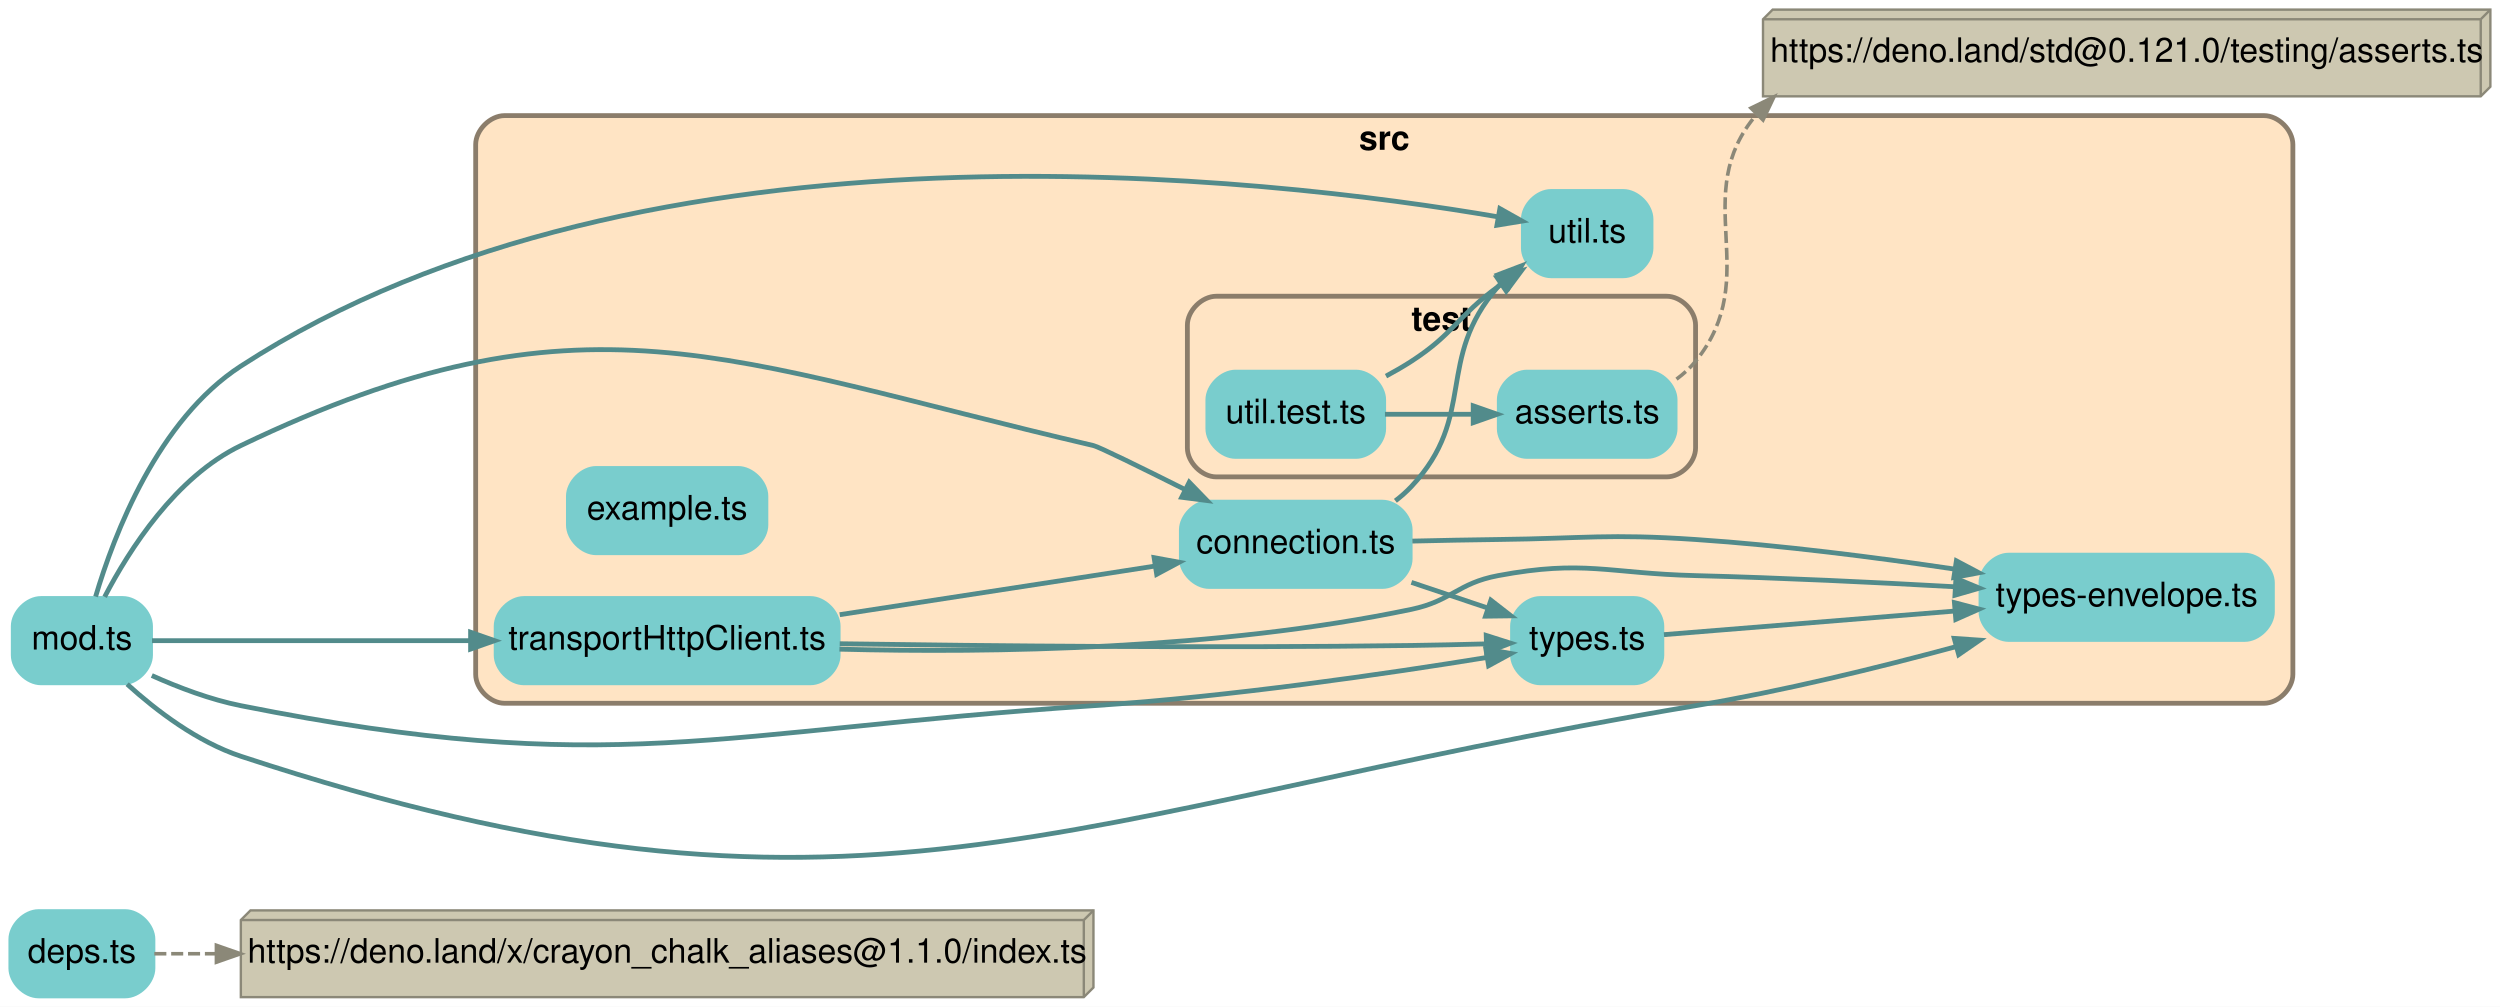
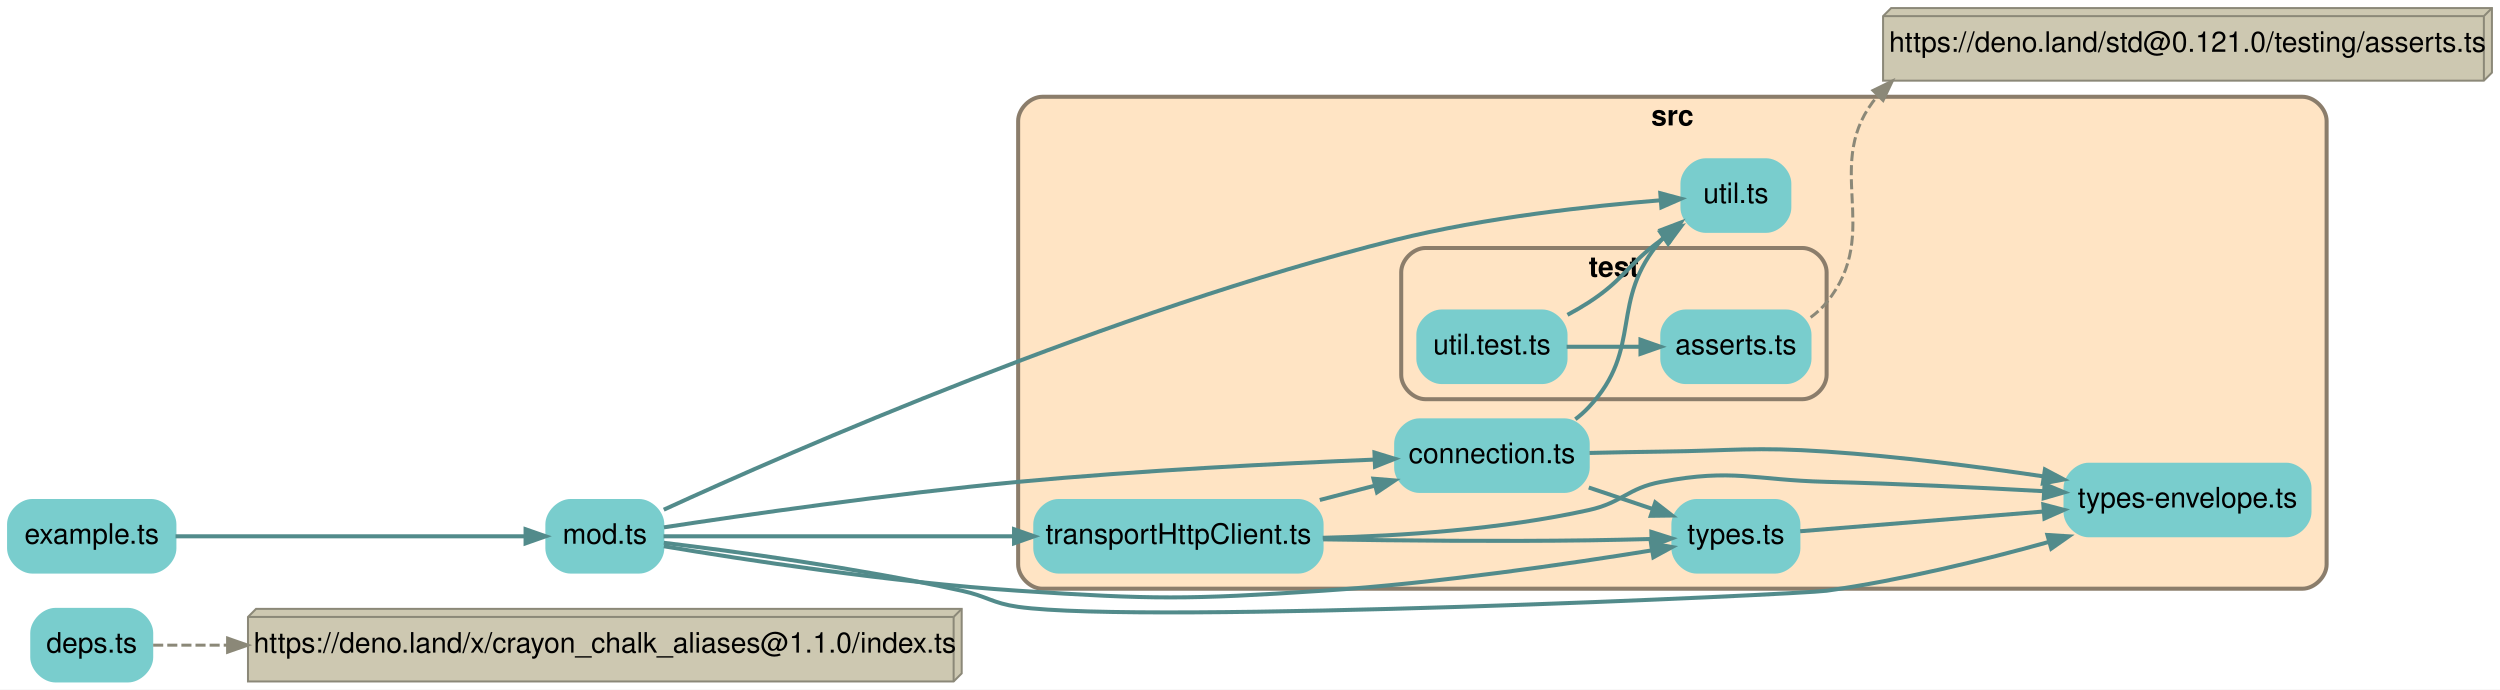
- <svg xmlns="http://www.w3.org/2000/svg" width="1038pt" height="418pt" viewBox="0.00 0.00 1038.00 418.00">
-   <g id="graph0" class="graph" transform="scale(1 1) rotate(0) translate(4 414)">
-     <polygon fill="white" stroke="transparent" points="-4,4 -4,-414 1034,-414 1034,4 -4,4" />
+ <svg xmlns="http://www.w3.org/2000/svg" width="1240pt" height="342pt" viewBox="0.00 0.00 1240.00 342.00">
+   <g id="graph0" class="graph" transform="scale(1 1) rotate(0) translate(4 338)">
+     <polygon fill="white" stroke="transparent" points="-4,4 -4,-338 1236,-338 1236,4 -4,4" />
    <g id="clust1" class="cluster">
-       <path fill="bisque" stroke="#8b7d6b" stroke-width="2" d="M205.5,-122C205.5,-122 936,-122 936,-122 942,-122 948,-128 948,-134 948,-134 948,-354 948,-354 948,-360 942,-366 936,-366 936,-366 205.5,-366 205.5,-366 199.5,-366 193.5,-360 193.5,-354 193.5,-354 193.5,-134 193.5,-134 193.5,-128 199.5,-122 205.5,-122" />
-       <text text-anchor="start" x="560.25" y="-351.8" font-family="Helvetica,sans-Serif" font-weight="bold" font-size="14.00">src</text>
+       <path fill="bisque" stroke="#8b7d6b" stroke-width="2" d="M513,-46C513,-46 1138,-46 1138,-46 1144,-46 1150,-52 1150,-58 1150,-58 1150,-278 1150,-278 1150,-284 1144,-290 1138,-290 1138,-290 513,-290 513,-290 507,-290 501,-284 501,-278 501,-278 501,-58 501,-58 501,-52 507,-46 513,-46" />
+       <text text-anchor="start" x="815" y="-275.8" font-family="Helvetica,sans-Serif" font-weight="bold" font-size="14.00">src</text>
    </g>
    <g id="clust2" class="cluster">
-       <path fill="bisque" stroke="#8b7d6b" stroke-width="2" d="M501,-216C501,-216 688,-216 688,-216 694,-216 700,-222 700,-228 700,-228 700,-279 700,-279 700,-285 694,-291 688,-291 688,-291 501,-291 501,-291 495,-291 489,-285 489,-279 489,-279 489,-228 489,-228 489,-222 495,-216 501,-216" />
-       <text text-anchor="start" x="582" y="-276.8" font-family="Helvetica,sans-Serif" font-weight="bold" font-size="14.00">test</text>
+       <path fill="bisque" stroke="#8b7d6b" stroke-width="2" d="M703,-140C703,-140 890,-140 890,-140 896,-140 902,-146 902,-152 902,-152 902,-203 902,-203 902,-209 896,-215 890,-215 890,-215 703,-215 703,-215 697,-215 691,-209 691,-203 691,-203 691,-152 691,-152 691,-146 697,-140 703,-140" />
+       <text text-anchor="start" x="784" y="-200.8" font-family="Helvetica,sans-Serif" font-weight="bold" font-size="14.00">test</text>
    </g>
    <g id="node1" class="node">
-       <path fill="#79cdcd" stroke="#79cdcd" d="M48,-36C48,-36 12,-36 12,-36 6,-36 0,-30 0,-24 0,-24 0,-12 0,-12 0,-6 6,0 12,0 12,0 48,0 48,0 54,0 60,-6 60,-12 60,-12 60,-24 60,-24 60,-30 54,-36 48,-36" />
-       <text text-anchor="middle" x="30" y="-14.3" font-family="Helvetica,sans-Serif" font-size="14.00">deps.ts</text>
+       <path fill="#79cdcd" stroke="#79cdcd" d="M59.5,-36C59.5,-36 23.5,-36 23.5,-36 17.5,-36 11.5,-30 11.5,-24 11.5,-24 11.5,-12 11.5,-12 11.5,-6 17.5,0 23.5,0 23.5,0 59.5,0 59.5,0 65.5,0 71.5,-6 71.5,-12 71.5,-12 71.5,-24 71.5,-24 71.5,-30 65.5,-36 59.5,-36" />
+       <text text-anchor="middle" x="41.5" y="-14.3" font-family="Helvetica,sans-Serif" font-size="14.00">deps.ts</text>
    </g>
    <g id="node11" class="node">
-       <polygon fill="#cdc8b1" stroke="#8b8878" points="450,-36 100,-36 96,-32 96,0 446,0 450,-4 450,-36" />
-       <polyline fill="none" stroke="#8b8878" points="446,-32 96,-32 " />
-       <polyline fill="none" stroke="#8b8878" points="446,-32 446,0 " />
-       <polyline fill="none" stroke="#8b8878" points="446,-32 450,-36 " />
-       <text text-anchor="middle" x="273" y="-14.3" font-family="Helvetica,sans-Serif" font-size="14.00">https://deno.land/x/crayon_chalk_aliases@1.1.0/index.ts</text>
+       <polygon fill="#cdc8b1" stroke="#8b8878" points="473,-36 123,-36 119,-32 119,0 469,0 473,-4 473,-36" />
+       <polyline fill="none" stroke="#8b8878" points="469,-32 119,-32 " />
+       <polyline fill="none" stroke="#8b8878" points="469,-32 469,0 " />
+       <polyline fill="none" stroke="#8b8878" points="469,-32 473,-36 " />
+       <text text-anchor="middle" x="296" y="-14.3" font-family="Helvetica,sans-Serif" font-size="14.00">https://deno.land/x/crayon_chalk_aliases@1.1.0/index.ts</text>
+     </g>
+     <g id="edge16" class="edge">
+       <path fill="none" stroke="#8b8878" stroke-width="1.5" stroke-dasharray="5,2" d="M71.96,-18C82.32,-18 94.86,-18 108.65,-18" />
+       <polygon fill="#8b8878" stroke="#8b8878" stroke-width="1.5" points="108.89,-21.5 118.89,-18 108.89,-14.5 108.89,-21.5" />
+     </g>
+     <g id="node2" class="node">
+       <path fill="#79cdcd" stroke="#79cdcd" d="M71,-90C71,-90 12,-90 12,-90 6,-90 0,-84 0,-78 0,-78 0,-66 0,-66 0,-60 6,-54 12,-54 12,-54 71,-54 71,-54 77,-54 83,-60 83,-66 83,-66 83,-78 83,-78 83,-84 77,-90 71,-90" />
+       <text text-anchor="middle" x="41.5" y="-68.3" font-family="Helvetica,sans-Serif" font-size="14.00">example.ts</text>
+     </g>
+     <g id="node3" class="node">
+       <path fill="#79cdcd" stroke="#79cdcd" d="M313,-90C313,-90 279,-90 279,-90 273,-90 267,-84 267,-78 267,-78 267,-66 267,-66 267,-60 273,-54 279,-54 279,-54 313,-54 313,-54 319,-54 325,-60 325,-66 325,-66 325,-78 325,-78 325,-84 319,-90 313,-90" />
+       <text text-anchor="middle" x="296" y="-68.3" font-family="Helvetica,sans-Serif" font-size="14.00">mod.ts</text>
+     </g>
+     <g id="edge1" class="edge">
+       <path fill="none" stroke="#528b8b" stroke-width="2" d="M83.07,-72C130.89,-72 209.77,-72 256.62,-72" />
+       <polygon fill="#528b8b" stroke="#528b8b" stroke-width="2" points="256.68,-75.5 266.68,-72 256.68,-68.5 256.68,-75.5" />
+     </g>
+     <g id="node4" class="node">
+       <path fill="#79cdcd" stroke="#79cdcd" d="M772,-130C772,-130 700,-130 700,-130 694,-130 688,-124 688,-118 688,-118 688,-106 688,-106 688,-100 694,-94 700,-94 700,-94 772,-94 772,-94 778,-94 784,-100 784,-106 784,-106 784,-118 784,-118 784,-124 778,-130 772,-130" />
+       <text text-anchor="middle" x="736" y="-108.3" font-family="Helvetica,sans-Serif" font-size="14.00">connection.ts</text>
+     </g>
+     <g id="edge6" class="edge">
+       <path fill="none" stroke="#528b8b" stroke-width="2" d="M325.3,-76.44C364.62,-82.45 438.04,-93.09 501,-99 561.2,-104.65 630.35,-108.12 677.78,-110.04" />
+       <polygon fill="#528b8b" stroke="#528b8b" stroke-width="2" points="677.73,-113.54 687.86,-110.44 678.01,-106.54 677.73,-113.54" />
+     </g>
+     <g id="node5" class="node">
+       <path fill="#79cdcd" stroke="#79cdcd" d="M640,-90C640,-90 521,-90 521,-90 515,-90 509,-84 509,-78 509,-78 509,-66 509,-66 509,-60 515,-54 521,-54 521,-54 640,-54 640,-54 646,-54 652,-60 652,-66 652,-66 652,-78 652,-78 652,-84 646,-90 640,-90" />
+       <text text-anchor="middle" x="580.5" y="-68.3" font-family="Helvetica,sans-Serif" font-size="14.00">transportHttpClient.ts</text>
+     </g>
+     <g id="edge5" class="edge">
+       <path fill="none" stroke="#528b8b" stroke-width="2" d="M325.12,-72C365.21,-72 440.39,-72 498.66,-72" />
+       <polygon fill="#528b8b" stroke="#528b8b" stroke-width="2" points="498.96,-75.5 508.96,-72 498.96,-68.5 498.96,-75.5" />
+     </g>
+     <g id="node6" class="node">
+       <path fill="#79cdcd" stroke="#79cdcd" d="M1130,-108C1130,-108 1032,-108 1032,-108 1026,-108 1020,-102 1020,-96 1020,-96 1020,-84 1020,-84 1020,-78 1026,-72 1032,-72 1032,-72 1130,-72 1130,-72 1136,-72 1142,-78 1142,-84 1142,-84 1142,-96 1142,-96 1142,-102 1136,-108 1130,-108" />
+       <text text-anchor="middle" x="1081" y="-86.3" font-family="Helvetica,sans-Serif" font-size="14.00">types-envelope.ts</text>
+     </g>
+     <g id="edge2" class="edge">
+       <path fill="none" stroke="#528b8b" stroke-width="2" d="M325.24,-68.78C360.18,-64.55 421.36,-56.29 473,-45 485.64,-42.24 488.18,-38.8 501,-37 564.02,-28.17 889.15,-43.19 902,-45 938.9,-50.19 979.22,-60.03 1012.14,-69.18" />
+       <polygon fill="#528b8b" stroke="#528b8b" stroke-width="2" points="1011.53,-72.65 1022.11,-71.99 1013.43,-65.91 1011.53,-72.65" />
+     </g>
+     <g id="node7" class="node">
+       <path fill="#79cdcd" stroke="#79cdcd" d="M876.5,-90C876.5,-90 837.5,-90 837.5,-90 831.5,-90 825.5,-84 825.5,-78 825.5,-78 825.5,-66 825.5,-66 825.5,-60 831.5,-54 837.5,-54 837.5,-54 876.5,-54 876.5,-54 882.5,-54 888.5,-60 888.5,-66 888.5,-66 888.5,-78 888.5,-78 888.5,-84 882.5,-90 876.5,-90" />
+       <text text-anchor="middle" x="857" y="-68.3" font-family="Helvetica,sans-Serif" font-size="14.00">types.ts</text>
+     </g>
+     <g id="edge3" class="edge">
+       <path fill="none" stroke="#528b8b" stroke-width="2" d="M325.26,-67.06C364.54,-60.47 437.9,-49.16 501,-45 567.97,-40.59 585.03,-40.59 652,-45 709.02,-48.76 774.42,-58.36 815.47,-65.04" />
+       <polygon fill="#528b8b" stroke="#528b8b" stroke-width="2" points="814.93,-68.49 825.37,-66.66 816.07,-61.59 814.93,-68.49" />
+     </g>
+     <g id="node8" class="node">
+       <path fill="#79cdcd" stroke="#79cdcd" d="M872,-259C872,-259 842,-259 842,-259 836,-259 830,-253 830,-247 830,-247 830,-235 830,-235 830,-229 836,-223 842,-223 842,-223 872,-223 872,-223 878,-223 884,-229 884,-235 884,-235 884,-247 884,-247 884,-253 878,-259 872,-259" />
+       <text text-anchor="middle" x="857" y="-237.3" font-family="Helvetica,sans-Serif" font-size="14.00">util.ts</text>
+     </g>
+     <g id="edge4" class="edge">
+       <path fill="none" stroke="#528b8b" stroke-width="2" d="M325.22,-85.19C388.59,-114.24 547.64,-183.92 688,-219 732.61,-230.15 785.39,-235.89 819.72,-238.66" />
+       <polygon fill="#528b8b" stroke="#528b8b" stroke-width="2" points="819.51,-242.16 829.75,-239.43 820.05,-235.18 819.51,-242.16" />
+     </g>
+     <g id="edge8" class="edge">
+       <path fill="none" stroke="#528b8b" stroke-width="2" d="M784.4,-113.34C796.04,-113.61 808.47,-113.86 820,-114 856.44,-114.44 865.64,-116.44 902,-114 937.67,-111.61 977.09,-106.54 1009.74,-101.68" />
+       <polygon fill="#528b8b" stroke="#528b8b" stroke-width="2" points="1010.29,-105.14 1019.65,-100.18 1009.24,-98.22 1010.29,-105.14" />
+     </g>
+     <g id="edge7" class="edge">
+       <path fill="none" stroke="#528b8b" stroke-width="2" d="M784.03,-96.19C794.57,-92.65 805.65,-88.92 815.87,-85.49" />
+       <polygon fill="#528b8b" stroke="#528b8b" stroke-width="2" points="817.01,-88.8 825.37,-82.3 814.78,-82.16 817.01,-88.8" />
+     </g>
+     <g id="edge9" class="edge">
+       <path fill="none" stroke="#528b8b" stroke-width="2" d="M777.37,-130.06C779.75,-131.88 781.99,-133.86 784,-136 811.52,-165.31 793.62,-188.66 820,-219 820.61,-219.7 821.25,-220.39 821.91,-221.06" />
+       <polygon fill="#528b8b" stroke="#528b8b" stroke-width="2" points="819.81,-223.86 829.71,-227.63 824.32,-218.51 819.81,-223.86" />
+     </g>
+     <g id="edge14" class="edge">
+       <path fill="none" stroke="#528b8b" stroke-width="2" d="M650.62,-90.01C659.75,-92.39 669.03,-94.81 677.93,-97.13" />
+       <polygon fill="#528b8b" stroke="#528b8b" stroke-width="2" points="677.24,-100.56 687.8,-99.7 679,-93.79 677.24,-100.56" />
+     </g>
+     <g id="edge13" class="edge">
+       <path fill="none" stroke="#528b8b" stroke-width="2" d="M652.06,-71.25C691.32,-72.15 740.83,-75.46 784,-85 800.76,-88.7 803.13,-95.83 820,-99 855.82,-105.72 865.57,-99.92 902,-99 937.45,-98.1 976.83,-96.21 1009.52,-94.38" />
+       <polygon fill="#528b8b" stroke="#528b8b" stroke-width="2" points="1010.1,-97.86 1019.88,-93.8 1009.7,-90.87 1010.1,-97.86" />
+     </g>
+     <g id="edge12" class="edge">
+       <path fill="none" stroke="#528b8b" stroke-width="2" d="M652.26,-70.48C691.14,-69.85 740.23,-69.39 784,-70 794.02,-70.14 804.83,-70.39 814.94,-70.66" />
+       <polygon fill="#528b8b" stroke="#528b8b" stroke-width="2" points="815.08,-74.17 825.17,-70.96 815.28,-67.17 815.08,-74.17" />
    </g>
    <g id="edge15" class="edge">
-       <path fill="none" stroke="#8b8878" stroke-width="1.5" stroke-dasharray="5,2" d="M60.07,-18C67.6,-18 76.28,-18 85.74,-18" />
-       <polygon fill="#8b8878" stroke="#8b8878" stroke-width="1.5" points="85.86,-21.5 95.86,-18 85.86,-14.5 85.86,-21.5" />
+       <path fill="none" stroke="#528b8b" stroke-width="2" d="M888.87,-74.5C919.95,-77.02 968.98,-81 1009.6,-84.29" />
+       <polygon fill="#528b8b" stroke="#528b8b" stroke-width="2" points="1009.48,-87.79 1019.73,-85.11 1010.05,-80.82 1009.48,-87.79" />
    </g>
-     <g id="node2" class="node">
-       <path fill="#79cdcd" stroke="#79cdcd" d="M47,-166C47,-166 13,-166 13,-166 7,-166 1,-160 1,-154 1,-154 1,-142 1,-142 1,-136 7,-130 13,-130 13,-130 47,-130 47,-130 53,-130 59,-136 59,-142 59,-142 59,-154 59,-154 59,-160 53,-166 47,-166" />
-       <text text-anchor="middle" x="30" y="-144.3" font-family="Helvetica,sans-Serif" font-size="14.00">mod.ts</text>
+     <g id="node9" class="node">
+       <path fill="#79cdcd" stroke="#79cdcd" d="M882,-184C882,-184 832,-184 832,-184 826,-184 820,-178 820,-172 820,-172 820,-160 820,-160 820,-154 826,-148 832,-148 832,-148 882,-148 882,-148 888,-148 894,-154 894,-160 894,-160 894,-172 894,-172 894,-178 888,-184 882,-184" />
+       <text text-anchor="middle" x="857" y="-162.3" font-family="Helvetica,sans-Serif" font-size="14.00">asserts.ts</text>
    </g>
-     <g id="node3" class="node">
-       <path fill="#79cdcd" stroke="#79cdcd" d="M570,-206C570,-206 498,-206 498,-206 492,-206 486,-200 486,-194 486,-194 486,-182 486,-182 486,-176 492,-170 498,-170 498,-170 570,-170 570,-170 576,-170 582,-176 582,-182 582,-182 582,-194 582,-194 582,-200 576,-206 570,-206" />
-       <text text-anchor="middle" x="534" y="-184.3" font-family="Helvetica,sans-Serif" font-size="14.00">connection.ts</text>
+     <g id="node12" class="node">
+       <polygon fill="#cdc8b1" stroke="#8b8878" points="1232,-334 934,-334 930,-330 930,-298 1228,-298 1232,-302 1232,-334" />
+       <polyline fill="none" stroke="#8b8878" points="1228,-330 930,-330 " />
+       <polyline fill="none" stroke="#8b8878" points="1228,-330 1228,-298 " />
+       <polyline fill="none" stroke="#8b8878" points="1228,-330 1232,-334 " />
+       <text text-anchor="middle" x="1081" y="-312.3" font-family="Helvetica,sans-Serif" font-size="14.00">https://deno.land/std@0.121.0/testing/asserts.ts</text>
    </g>
-     <g id="edge5" class="edge">
-       <path fill="none" stroke="#528b8b" stroke-width="2" d="M39.45,-166.19C49.69,-185.84 69.01,-216.05 96,-229 237.86,-297.05 296.79,-264.78 450,-229 452.29,-228.47 469.79,-219.87 488.13,-210.69" />
-       <polygon fill="#528b8b" stroke="#528b8b" stroke-width="2" points="489.77,-213.78 497.14,-206.17 486.63,-207.53 489.77,-213.78" />
+     <g id="edge17" class="edge">
+       <path fill="none" stroke="#8b8878" stroke-width="1.5" stroke-dasharray="5,2" d="M894.09,-180.58C897.03,-182.75 899.74,-185.22 902,-188 930.7,-223.3 898.54,-256.78 927.41,-290.56" />
+       <polygon fill="#8b8878" stroke="#8b8878" stroke-width="1.5" points="925.02,-293.12 934.54,-297.77 930,-288.2 925.02,-293.12" />
    </g>
-     <g id="node5" class="node">
-       <path fill="#79cdcd" stroke="#79cdcd" d="M332.5,-166C332.5,-166 213.5,-166 213.5,-166 207.5,-166 201.5,-160 201.5,-154 201.5,-154 201.5,-142 201.5,-142 201.5,-136 207.5,-130 213.5,-130 213.5,-130 332.5,-130 332.5,-130 338.5,-130 344.5,-136 344.5,-142 344.5,-142 344.5,-154 344.5,-154 344.5,-160 338.5,-166 332.5,-166" />
-       <text text-anchor="middle" x="273" y="-144.3" font-family="Helvetica,sans-Serif" font-size="14.00">transportHttpClient.ts</text>
-     </g>
-     <g id="edge4" class="edge">
-       <path fill="none" stroke="#528b8b" stroke-width="2" d="M59.12,-148C91.32,-148 145.53,-148 191.19,-148" />
-       <polygon fill="#528b8b" stroke="#528b8b" stroke-width="2" points="191.39,-151.5 201.39,-148 191.39,-144.5 191.39,-151.5" />
-     </g>
-     <g id="node6" class="node">
-       <path fill="#79cdcd" stroke="#79cdcd" d="M928,-184C928,-184 830,-184 830,-184 824,-184 818,-178 818,-172 818,-172 818,-160 818,-160 818,-154 824,-148 830,-148 830,-148 928,-148 928,-148 934,-148 940,-154 940,-160 940,-160 940,-172 940,-172 940,-178 934,-184 928,-184" />
-       <text text-anchor="middle" x="879" y="-162.3" font-family="Helvetica,sans-Serif" font-size="14.00">types-envelope.ts</text>
-     </g>
-     <g id="edge1" class="edge">
-       <path fill="none" stroke="#528b8b" stroke-width="2" d="M48.78,-129.94C60.92,-118.95 78.01,-105.92 96,-100 351.14,-16.01 435.07,-76.69 700,-121 736.04,-127.03 775.5,-136.68 808.08,-145.5" />
-       <polygon fill="#528b8b" stroke="#528b8b" stroke-width="2" points="807.4,-148.94 817.97,-148.21 809.25,-142.19 807.4,-148.94" />
-     </g>
-     <g id="node7" class="node">
-       <path fill="#79cdcd" stroke="#79cdcd" d="M674.5,-166C674.5,-166 635.5,-166 635.5,-166 629.5,-166 623.5,-160 623.5,-154 623.5,-154 623.5,-142 623.5,-142 623.5,-136 629.5,-130 635.5,-130 635.5,-130 674.5,-130 674.5,-130 680.5,-130 686.5,-136 686.5,-142 686.5,-142 686.5,-154 686.5,-154 686.5,-160 680.5,-166 674.5,-166" />
-       <text text-anchor="middle" x="655" y="-144.3" font-family="Helvetica,sans-Serif" font-size="14.00">types.ts</text>
-     </g>
-     <g id="edge2" class="edge">
-       <path fill="none" stroke="#528b8b" stroke-width="2" d="M59.03,-133.52C70.22,-128.5 83.42,-123.51 96,-121 250.29,-90.23 293.01,-110.66 450,-121 507.02,-124.76 572.42,-134.36 613.47,-141.04" />
-       <polygon fill="#528b8b" stroke="#528b8b" stroke-width="2" points="612.93,-144.49 623.37,-142.66 614.07,-137.59 612.93,-144.49" />
-     </g>
-     <g id="node8" class="node">
-       <path fill="#79cdcd" stroke="#79cdcd" d="M670,-335C670,-335 640,-335 640,-335 634,-335 628,-329 628,-323 628,-323 628,-311 628,-311 628,-305 634,-299 640,-299 640,-299 670,-299 670,-299 676,-299 682,-305 682,-311 682,-311 682,-323 682,-323 682,-329 676,-335 670,-335" />
-       <text text-anchor="middle" x="655" y="-313.3" font-family="Helvetica,sans-Serif" font-size="14.00">util.ts</text>
-     </g>
-     <g id="edge3" class="edge">
-       <path fill="none" stroke="#528b8b" stroke-width="2" d="M35.69,-166.28C43.44,-192.39 61.59,-239.68 96,-262 264.46,-371.27 523.71,-340.16 618.08,-323.95" />
-       <polygon fill="#528b8b" stroke="#528b8b" stroke-width="2" points="618.75,-327.39 627.98,-322.2 617.53,-320.49 618.75,-327.39" />
-     </g>
-     <g id="edge7" class="edge">
-       <path fill="none" stroke="#528b8b" stroke-width="2" d="M582.4,-189.34C594.04,-189.61 606.47,-189.86 618,-190 654.44,-190.44 663.64,-192.44 700,-190 735.67,-187.61 775.09,-182.54 807.74,-177.68" />
-       <polygon fill="#528b8b" stroke="#528b8b" stroke-width="2" points="808.29,-181.14 817.65,-176.18 807.24,-174.22 808.29,-181.14" />
-     </g>
-     <g id="edge6" class="edge">
-       <path fill="none" stroke="#528b8b" stroke-width="2" d="M582.03,-172.19C592.57,-168.65 603.65,-164.92 613.87,-161.49" />
-       <polygon fill="#528b8b" stroke="#528b8b" stroke-width="2" points="615.01,-164.8 623.37,-158.3 612.78,-158.16 615.01,-164.8" />
-     </g>
-     <g id="edge8" class="edge">
-       <path fill="none" stroke="#528b8b" stroke-width="2" d="M575.37,-206.06C577.75,-207.88 579.99,-209.86 582,-212 609.52,-241.31 591.62,-264.66 618,-295 618.61,-295.7 619.25,-296.39 619.91,-297.06" />
-       <polygon fill="#528b8b" stroke="#528b8b" stroke-width="2" points="617.81,-299.86 627.71,-303.63 622.32,-294.51 617.81,-299.86" />
-     </g>
-     <g id="node4" class="node">
-       <path fill="#79cdcd" stroke="#79cdcd" d="M302.5,-220C302.5,-220 243.5,-220 243.5,-220 237.5,-220 231.5,-214 231.5,-208 231.5,-208 231.5,-196 231.5,-196 231.5,-190 237.5,-184 243.5,-184 243.5,-184 302.5,-184 302.5,-184 308.5,-184 314.5,-190 314.5,-196 314.5,-196 314.5,-208 314.5,-208 314.5,-214 308.5,-220 302.5,-220" />
-       <text text-anchor="middle" x="273" y="-198.3" font-family="Helvetica,sans-Serif" font-size="14.00">example.ts</text>
-     </g>
-     <g id="edge13" class="edge">
-       <path fill="none" stroke="#528b8b" stroke-width="2" d="M344.66,-158.79C376.8,-163.71 415.33,-169.63 450,-175 458.29,-176.28 467.04,-177.65 475.63,-178.99" />
-       <polygon fill="#528b8b" stroke="#528b8b" stroke-width="2" points="475.18,-182.46 485.6,-180.55 476.26,-175.55 475.18,-182.46" />
-     </g>
-     <g id="edge12" class="edge">
-       <path fill="none" stroke="#528b8b" stroke-width="2" d="M344.53,-144.46C407.49,-142.84 501.85,-144.21 582,-161 598.8,-164.52 601.13,-171.83 618,-175 653.82,-181.72 663.57,-175.92 700,-175 735.45,-174.1 774.83,-172.21 807.52,-170.38" />
-       <polygon fill="#528b8b" stroke="#528b8b" stroke-width="2" points="808.1,-173.86 817.88,-169.8 807.7,-166.87 808.1,-173.86" />
+     <g id="node10" class="node">
+       <path fill="#79cdcd" stroke="#79cdcd" d="M761,-184C761,-184 711,-184 711,-184 705,-184 699,-178 699,-172 699,-172 699,-160 699,-160 699,-154 705,-148 711,-148 711,-148 761,-148 761,-148 767,-148 773,-154 773,-160 773,-160 773,-172 773,-172 773,-178 767,-184 761,-184" />
+       <text text-anchor="middle" x="736" y="-162.3" font-family="Helvetica,sans-Serif" font-size="14.00">util.test.ts</text>
    </g>
    <g id="edge11" class="edge">
-       <path fill="none" stroke="#528b8b" stroke-width="2" d="M344.65,-146.72C407.08,-145.79 500.59,-144.87 582,-146 592.02,-146.14 602.83,-146.39 612.94,-146.66" />
-       <polygon fill="#528b8b" stroke="#528b8b" stroke-width="2" points="613.08,-150.17 623.17,-146.96 613.28,-143.17 613.08,-150.17" />
-     </g>
-     <g id="edge14" class="edge">
-       <path fill="none" stroke="#528b8b" stroke-width="2" d="M686.87,-150.5C717.95,-153.02 766.98,-157 807.6,-160.29" />
-       <polygon fill="#528b8b" stroke="#528b8b" stroke-width="2" points="807.48,-163.79 817.73,-161.11 808.05,-156.82 807.48,-163.79" />
-     </g>
-     <g id="node9" class="node">
-       <path fill="#79cdcd" stroke="#79cdcd" d="M680,-260C680,-260 630,-260 630,-260 624,-260 618,-254 618,-248 618,-248 618,-236 618,-236 618,-230 624,-224 630,-224 630,-224 680,-224 680,-224 686,-224 692,-230 692,-236 692,-236 692,-248 692,-248 692,-254 686,-260 680,-260" />
-       <text text-anchor="middle" x="655" y="-238.3" font-family="Helvetica,sans-Serif" font-size="14.00">asserts.ts</text>
-     </g>
-     <g id="node12" class="node">
-       <polygon fill="#cdc8b1" stroke="#8b8878" points="1030,-410 732,-410 728,-406 728,-374 1026,-374 1030,-378 1030,-410" />
-       <polyline fill="none" stroke="#8b8878" points="1026,-406 728,-406 " />
-       <polyline fill="none" stroke="#8b8878" points="1026,-406 1026,-374 " />
-       <polyline fill="none" stroke="#8b8878" points="1026,-406 1030,-410 " />
-       <text text-anchor="middle" x="879" y="-388.3" font-family="Helvetica,sans-Serif" font-size="14.00">https://deno.land/std@0.121.0/testing/asserts.ts</text>
-     </g>
-     <g id="edge16" class="edge">
-       <path fill="none" stroke="#8b8878" stroke-width="1.5" stroke-dasharray="5,2" d="M692.09,-256.58C695.03,-258.75 697.74,-261.22 700,-264 728.7,-299.3 696.54,-332.78 725.41,-366.56" />
-       <polygon fill="#8b8878" stroke="#8b8878" stroke-width="1.5" points="723.02,-369.12 732.54,-373.77 728,-364.2 723.02,-369.12" />
-     </g>
-     <g id="node10" class="node">
-       <path fill="#79cdcd" stroke="#79cdcd" d="M559,-260C559,-260 509,-260 509,-260 503,-260 497,-254 497,-248 497,-248 497,-236 497,-236 497,-230 503,-224 509,-224 509,-224 559,-224 559,-224 565,-224 571,-230 571,-236 571,-236 571,-248 571,-248 571,-254 565,-260 559,-260" />
-       <text text-anchor="middle" x="534" y="-238.3" font-family="Helvetica,sans-Serif" font-size="14.00">util.test.ts</text>
+       <path fill="none" stroke="#528b8b" stroke-width="2" d="M773.46,-181.84C777.1,-183.78 780.67,-185.85 784,-188 801.73,-199.47 802.94,-206.57 820,-219 820.38,-219.28 820.77,-219.56 821.16,-219.84" />
+       <polygon fill="#528b8b" stroke="#528b8b" stroke-width="2" points="819.47,-222.92 829.72,-225.63 823.4,-217.12 819.47,-222.92" />
    </g>
    <g id="edge10" class="edge">
-       <path fill="none" stroke="#528b8b" stroke-width="2" d="M571.46,-257.84C575.1,-259.78 578.67,-261.85 582,-264 599.73,-275.47 600.94,-282.57 618,-295 618.38,-295.28 618.77,-295.56 619.16,-295.84" />
-       <polygon fill="#528b8b" stroke="#528b8b" stroke-width="2" points="617.47,-298.92 627.72,-301.63 621.4,-293.12 617.47,-298.92" />
-     </g>
-     <g id="edge9" class="edge">
-       <path fill="none" stroke="#528b8b" stroke-width="2" d="M571.03,-242C582.46,-242 595.26,-242 607.33,-242" />
-       <polygon fill="#528b8b" stroke="#528b8b" stroke-width="2" points="607.68,-245.5 617.68,-242 607.68,-238.5 607.68,-245.5" />
+       <path fill="none" stroke="#528b8b" stroke-width="2" d="M773.03,-166C784.46,-166 797.26,-166 809.33,-166" />
+       <polygon fill="#528b8b" stroke="#528b8b" stroke-width="2" points="809.68,-169.5 819.68,-166 809.68,-162.5 809.68,-169.5" />
    </g>
  </g>
</svg>
